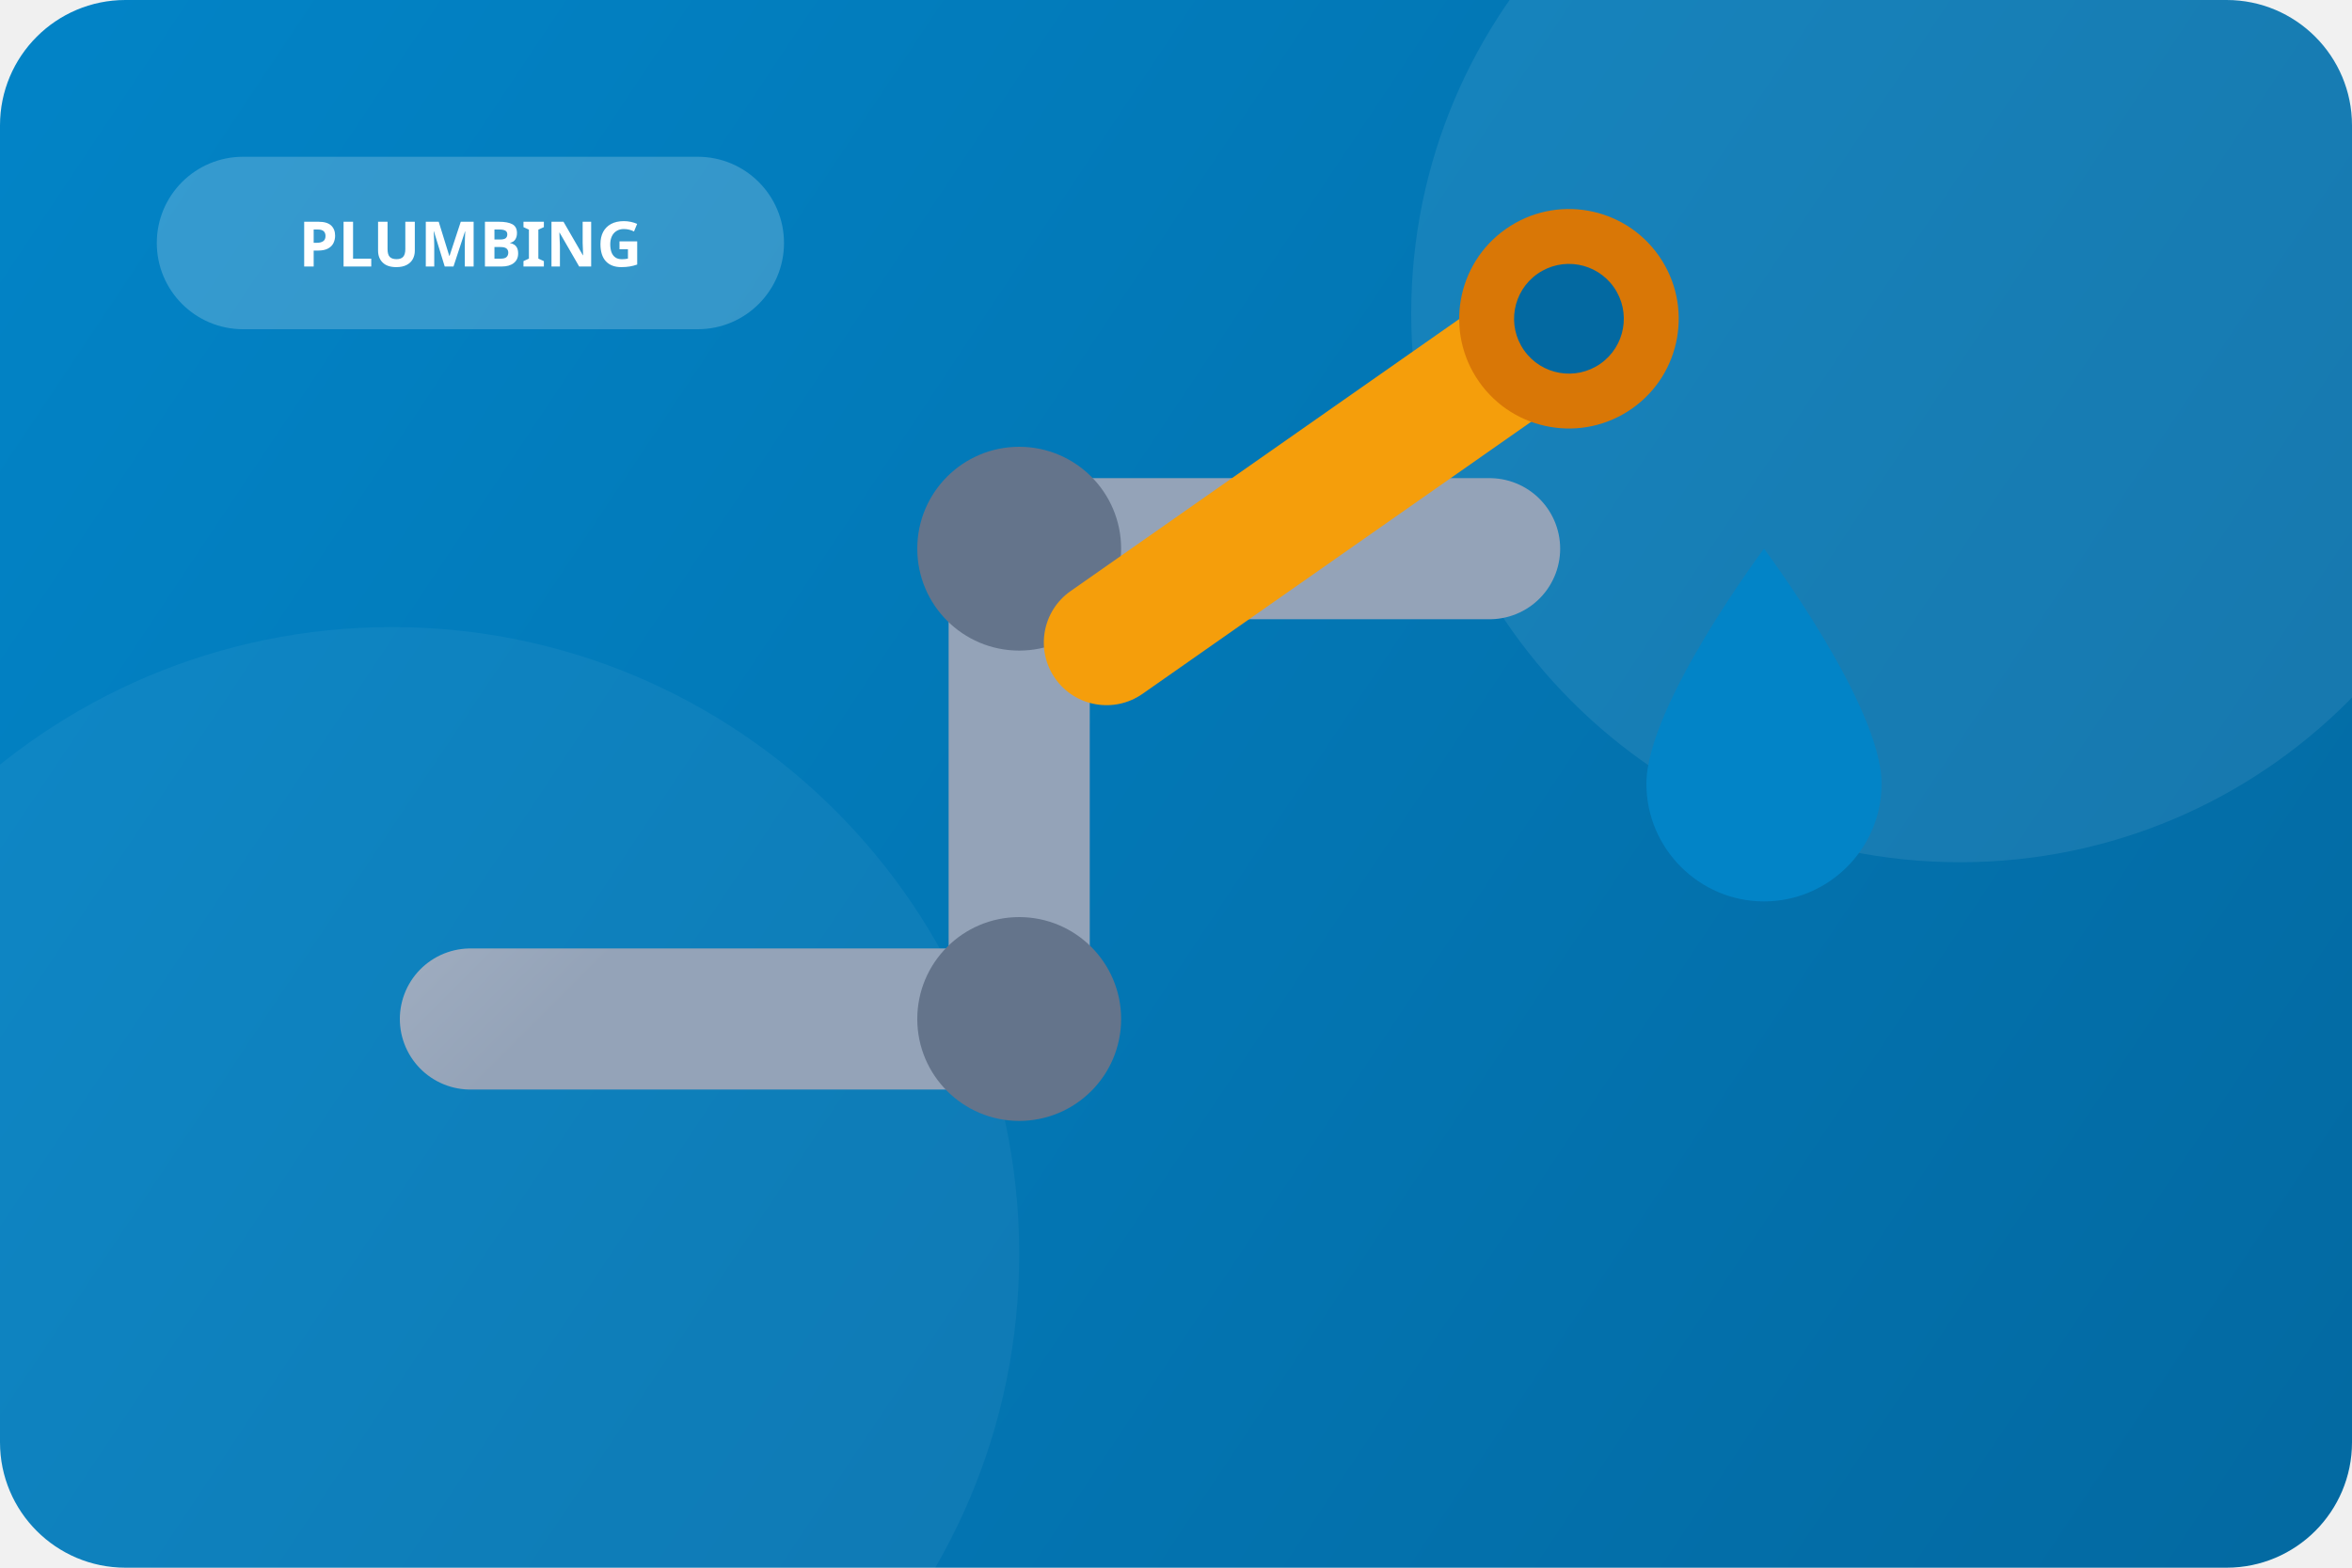
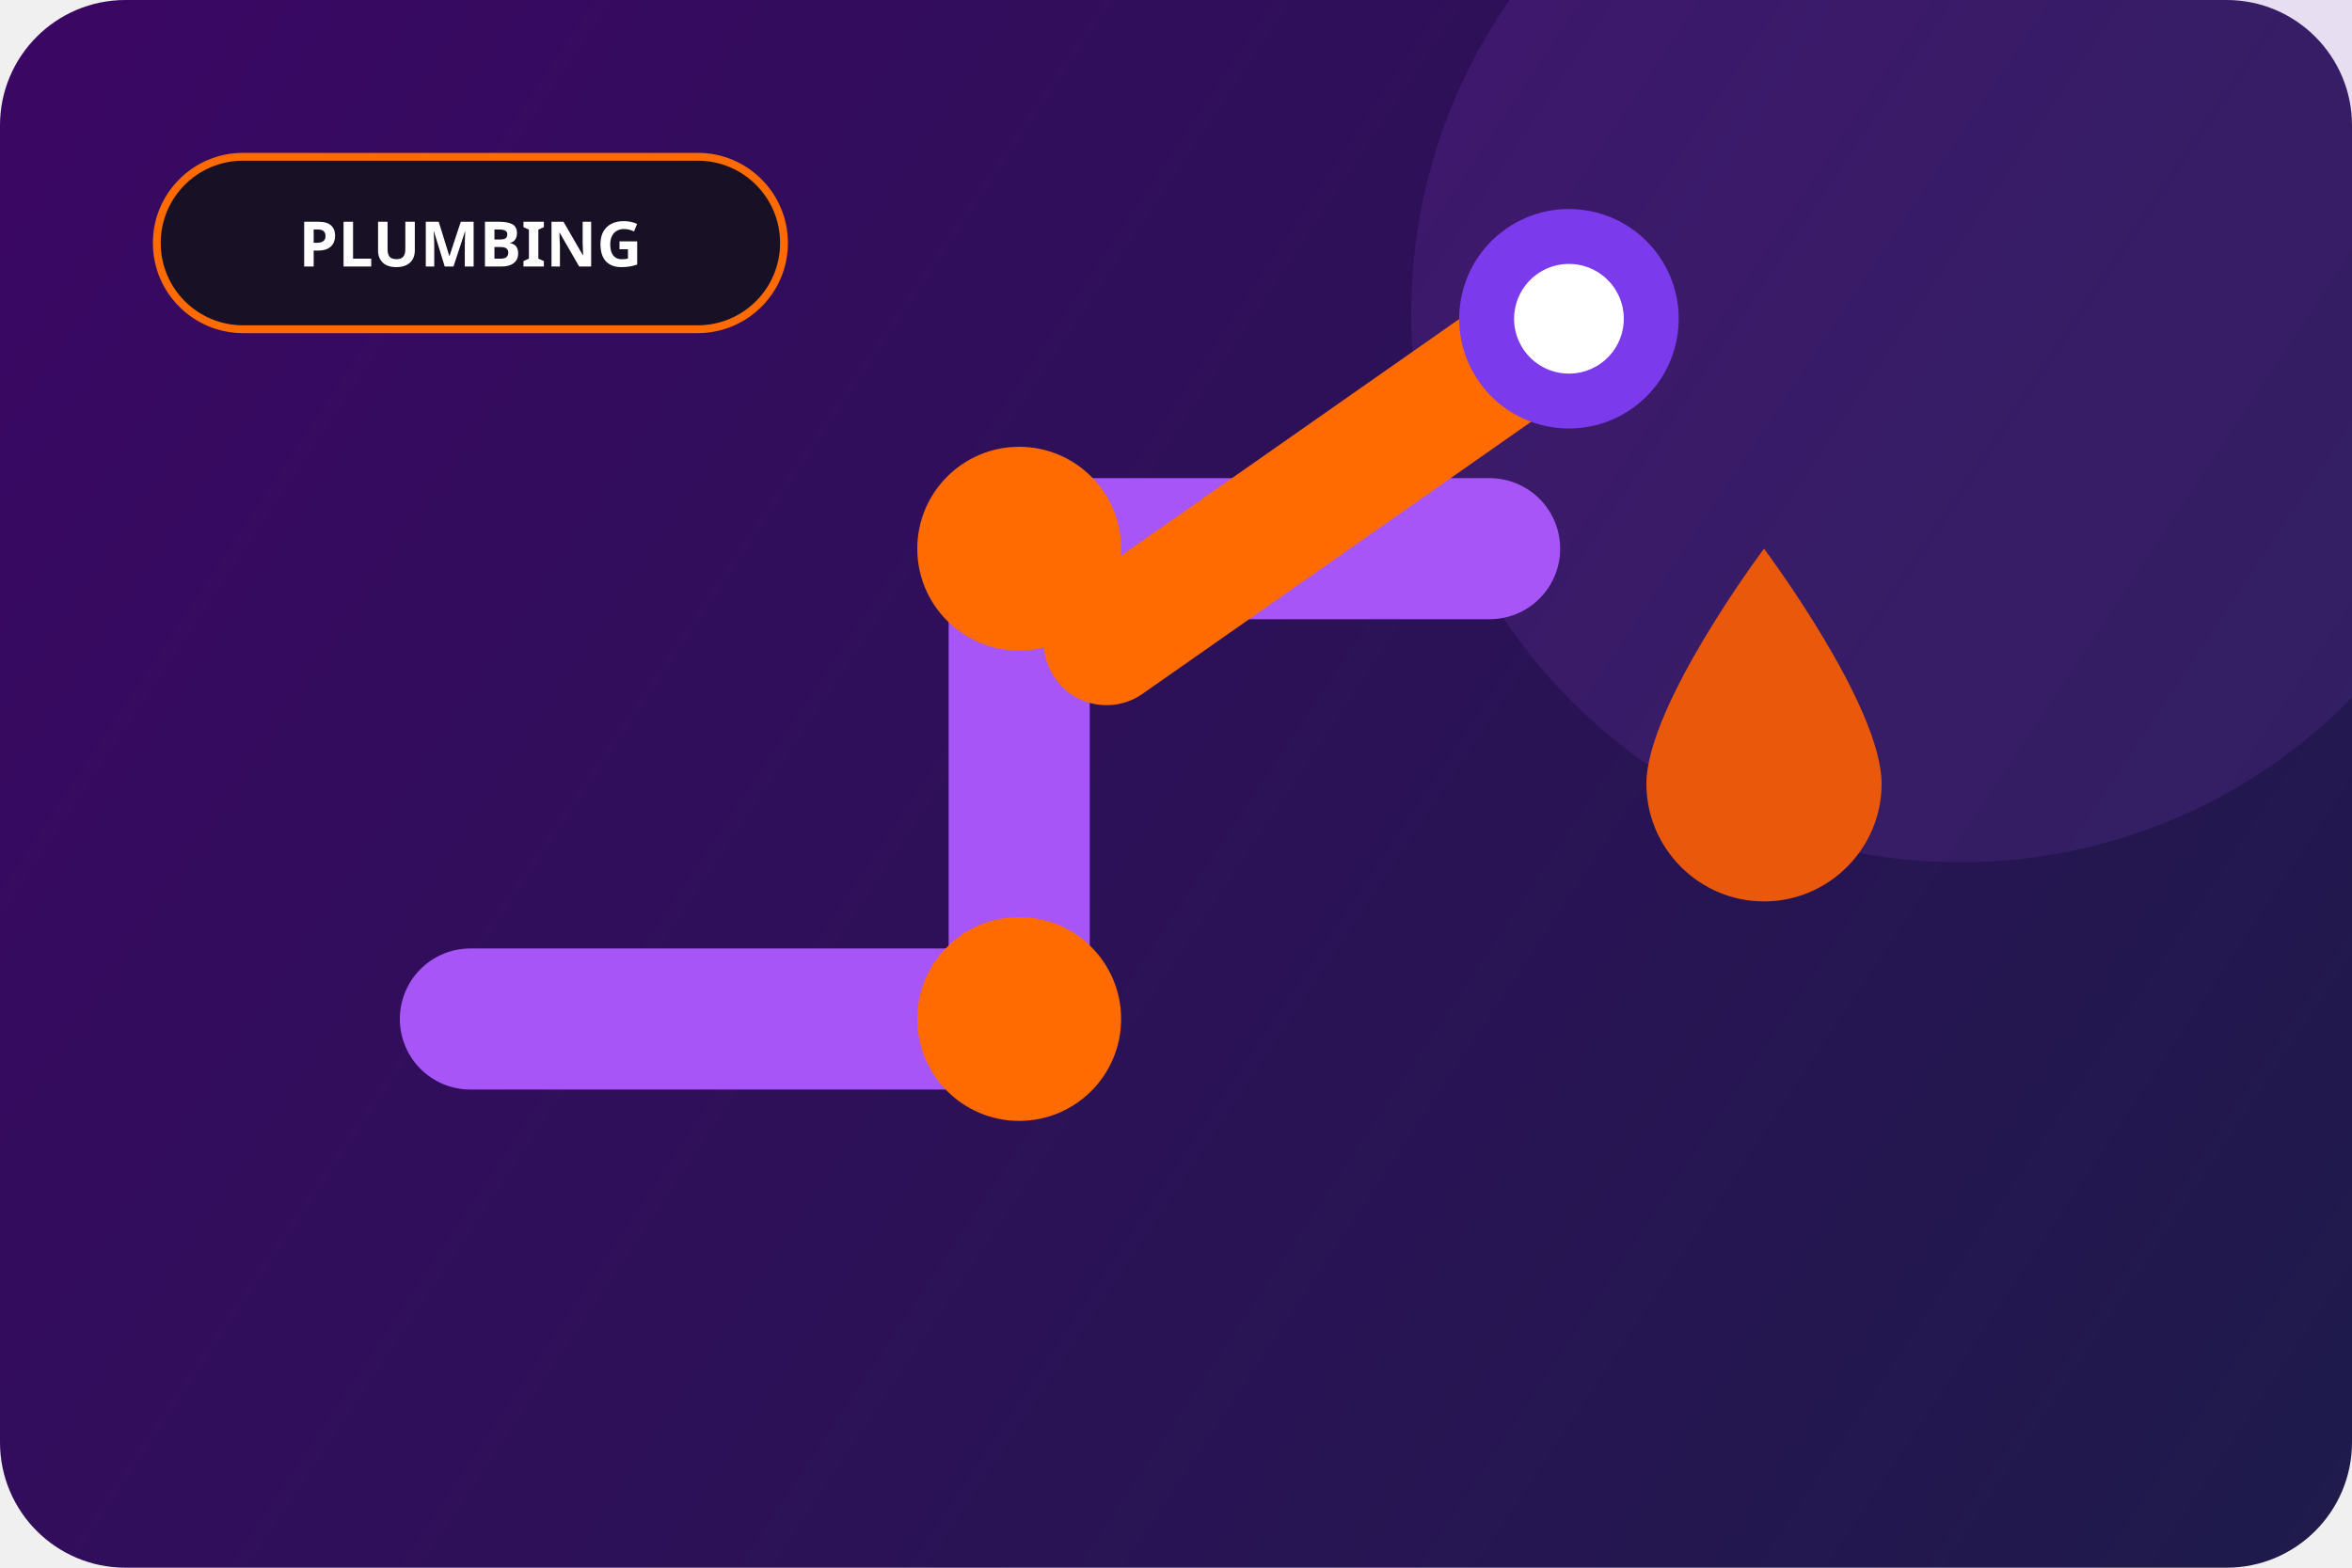
<svg xmlns="http://www.w3.org/2000/svg" viewBox="0 0 600 400" fill="none">
  <defs>
-     <linearGradient id="plumBg" x1="0" y1="0" x2="600" y2="400" gradientUnits="userSpaceOnUse">
-       <stop offset="0%" stop-color="#0284c7" />
-       <stop offset="100%" stop-color="#0369a1" />
+     <linearGradient id="plumBgPurple" x1="0" y1="0" x2="600" y2="400" gradientUnits="userSpaceOnUse">
+       <stop offset="0%" stop-color="#3b0764" />
+       <stop offset="100%" stop-color="#1e1b4b" />
    </linearGradient>
-     <linearGradient id="pipeGrad" x1="0" y1="0" x2="200" y2="200" gradientUnits="userSpaceOnUse">
-       <stop offset="0%" stop-color="#e2e8f0" />
-       <stop offset="100%" stop-color="#94a3b8" />
-     </linearGradient>
-     <linearGradient id="dropGrad" x1="0" y1="0" x2="0" y2="100" gradientUnits="userSpaceOnUse">
-       <stop offset="0%" stop-color="#38bdf8" />
-       <stop offset="100%" stop-color="#0284c7" />
+     <linearGradient id="dropOrange" x1="0" y1="0" x2="0" y2="100" gradientUnits="userSpaceOnUse">
+       <stop offset="0%" stop-color="#ff6b00" />
+       <stop offset="100%" stop-color="#ea580c" />
    </linearGradient>
  </defs>
-   <rect width="600" height="400" rx="32" fill="url(#plumBg)" />
-   <circle cx="500" cy="80" r="140" fill="#ffffff" fill-opacity="0.08" />
-   <circle cx="100" cy="320" r="160" fill="#ffffff" fill-opacity="0.05" />
-   <path d="M 450 140 C 450 140 480 180 480 200 C 480 216.5 466.5 230 450 230 C 433.5 230 420 216.5 420 200 C 420 180 450 140 450 140 Z" fill="url(#dropGrad)" />
-   <g stroke="url(#pipeGrad)" stroke-width="36" stroke-linecap="round" stroke-linejoin="round">
+   <rect width="600" height="400" rx="32" fill="url(#plumBgPurple)" />
+   <circle cx="500" cy="80" r="140" fill="#a855f7" fill-opacity="0.12" />
+   <path d="M 450 140 C 450 140 480 180 480 200 C 480 216.5 466.5 230 450 230 C 433.5 230 420 216.5 420 200 C 420 180 450 140 450 140 Z" fill="url(#dropOrange)" />
+   <g stroke="#a855f7" stroke-width="36" stroke-linecap="round" stroke-linejoin="round">
    <path d="M 120 260 L 260 260 L 260 140 L 380 140" />
  </g>
-   <circle cx="260" cy="260" r="26" fill="#64748b" />
-   <circle cx="260" cy="140" r="26" fill="#64748b" />
+   <circle cx="260" cy="260" r="26" fill="#ff6b00" />
+   <circle cx="260" cy="140" r="26" fill="#ff6b00" />
  <g transform="translate(260, 160) rotate(-35)">
-     <rect x="0" y="0" width="180" height="32" rx="16" fill="#f59e0b" />
-     <circle cx="160" cy="16" r="28" fill="#d97706" />
-     <circle cx="160" cy="16" r="14" fill="#0369a1" />
+     <rect x="0" y="0" width="180" height="32" rx="16" fill="#ff6b00" />
+     <circle cx="160" cy="16" r="28" fill="#7c3aed" />
+     <circle cx="160" cy="16" r="14" fill="#ffffff" />
  </g>
-   <rect x="40" y="40" width="160" height="44" rx="22" fill="#ffffff" fill-opacity="0.2" />
-   <text x="120" y="68" text-anchor="middle" font-family="system-ui, sans-serif" font-weight="700" font-size="16" fill="#ffffff">PLUMBING</text>
+   <rect x="40" y="40" width="160" height="44" rx="22" fill="#181024" stroke="#ff6b00" stroke-width="2" />
+   <text x="120" y="68" text-anchor="middle" font-family="system-ui, sans-serif" font-weight="800" font-size="16" fill="#ffffff">PLUMBING</text>
</svg>
